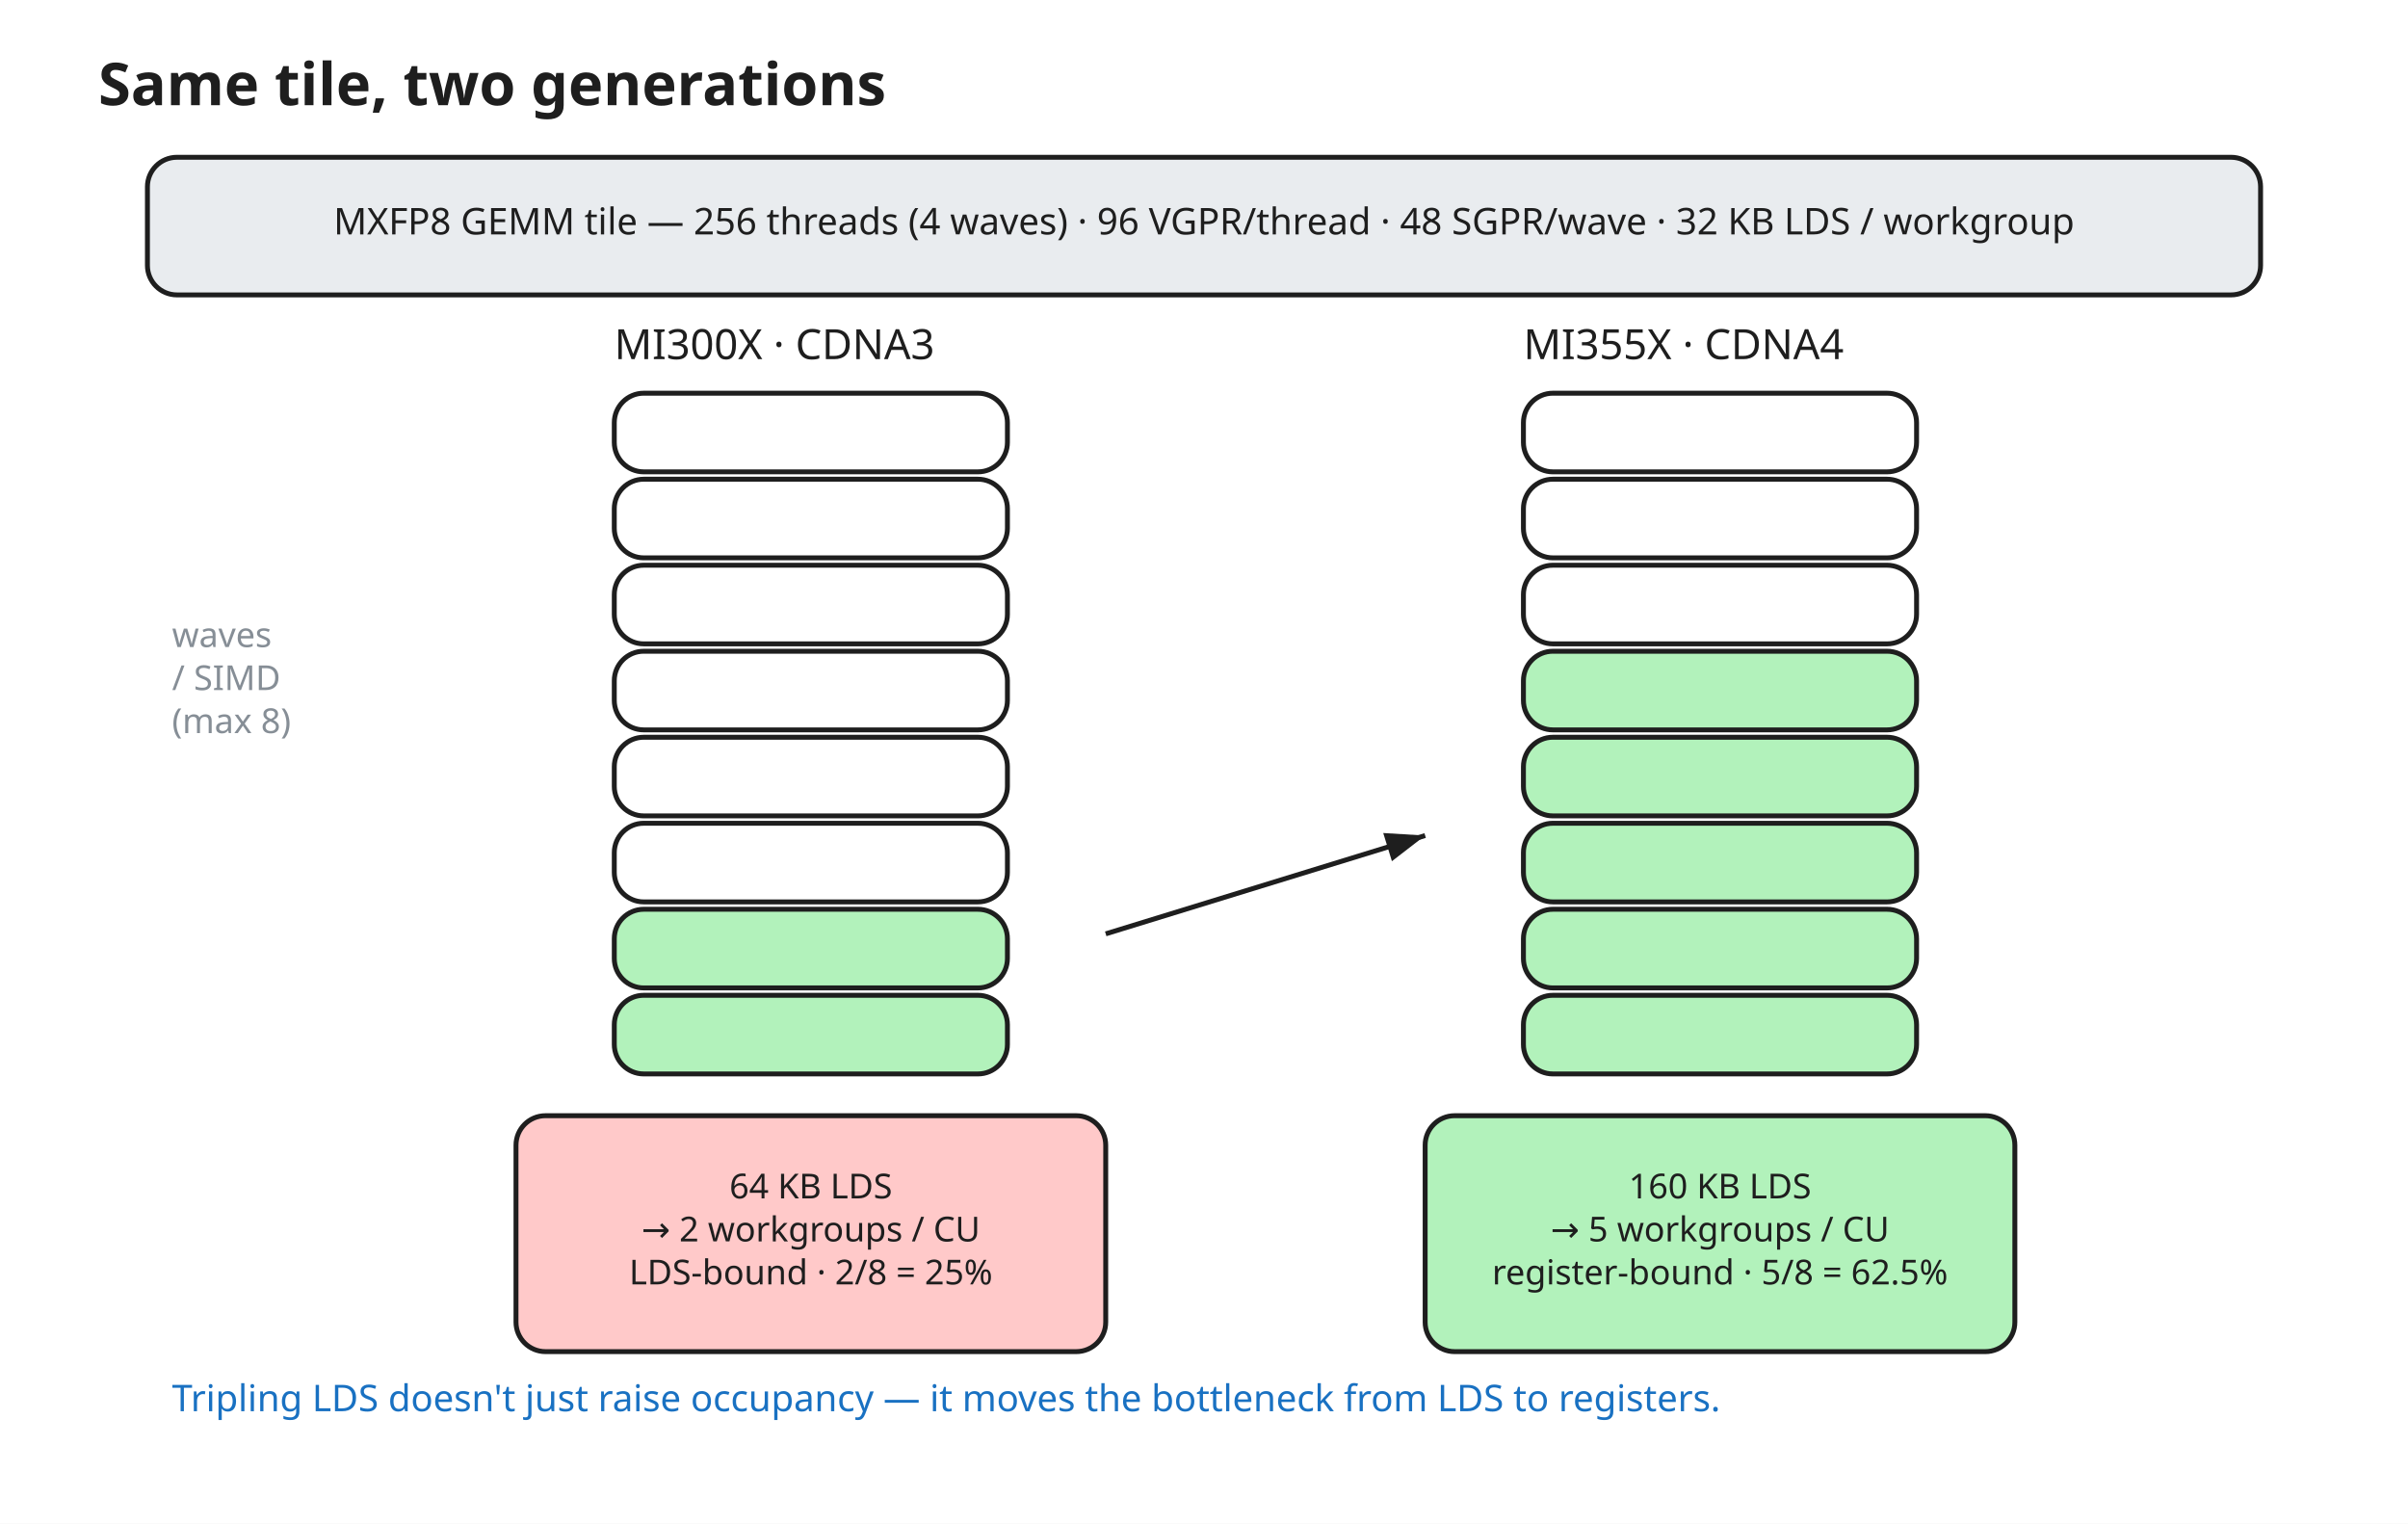
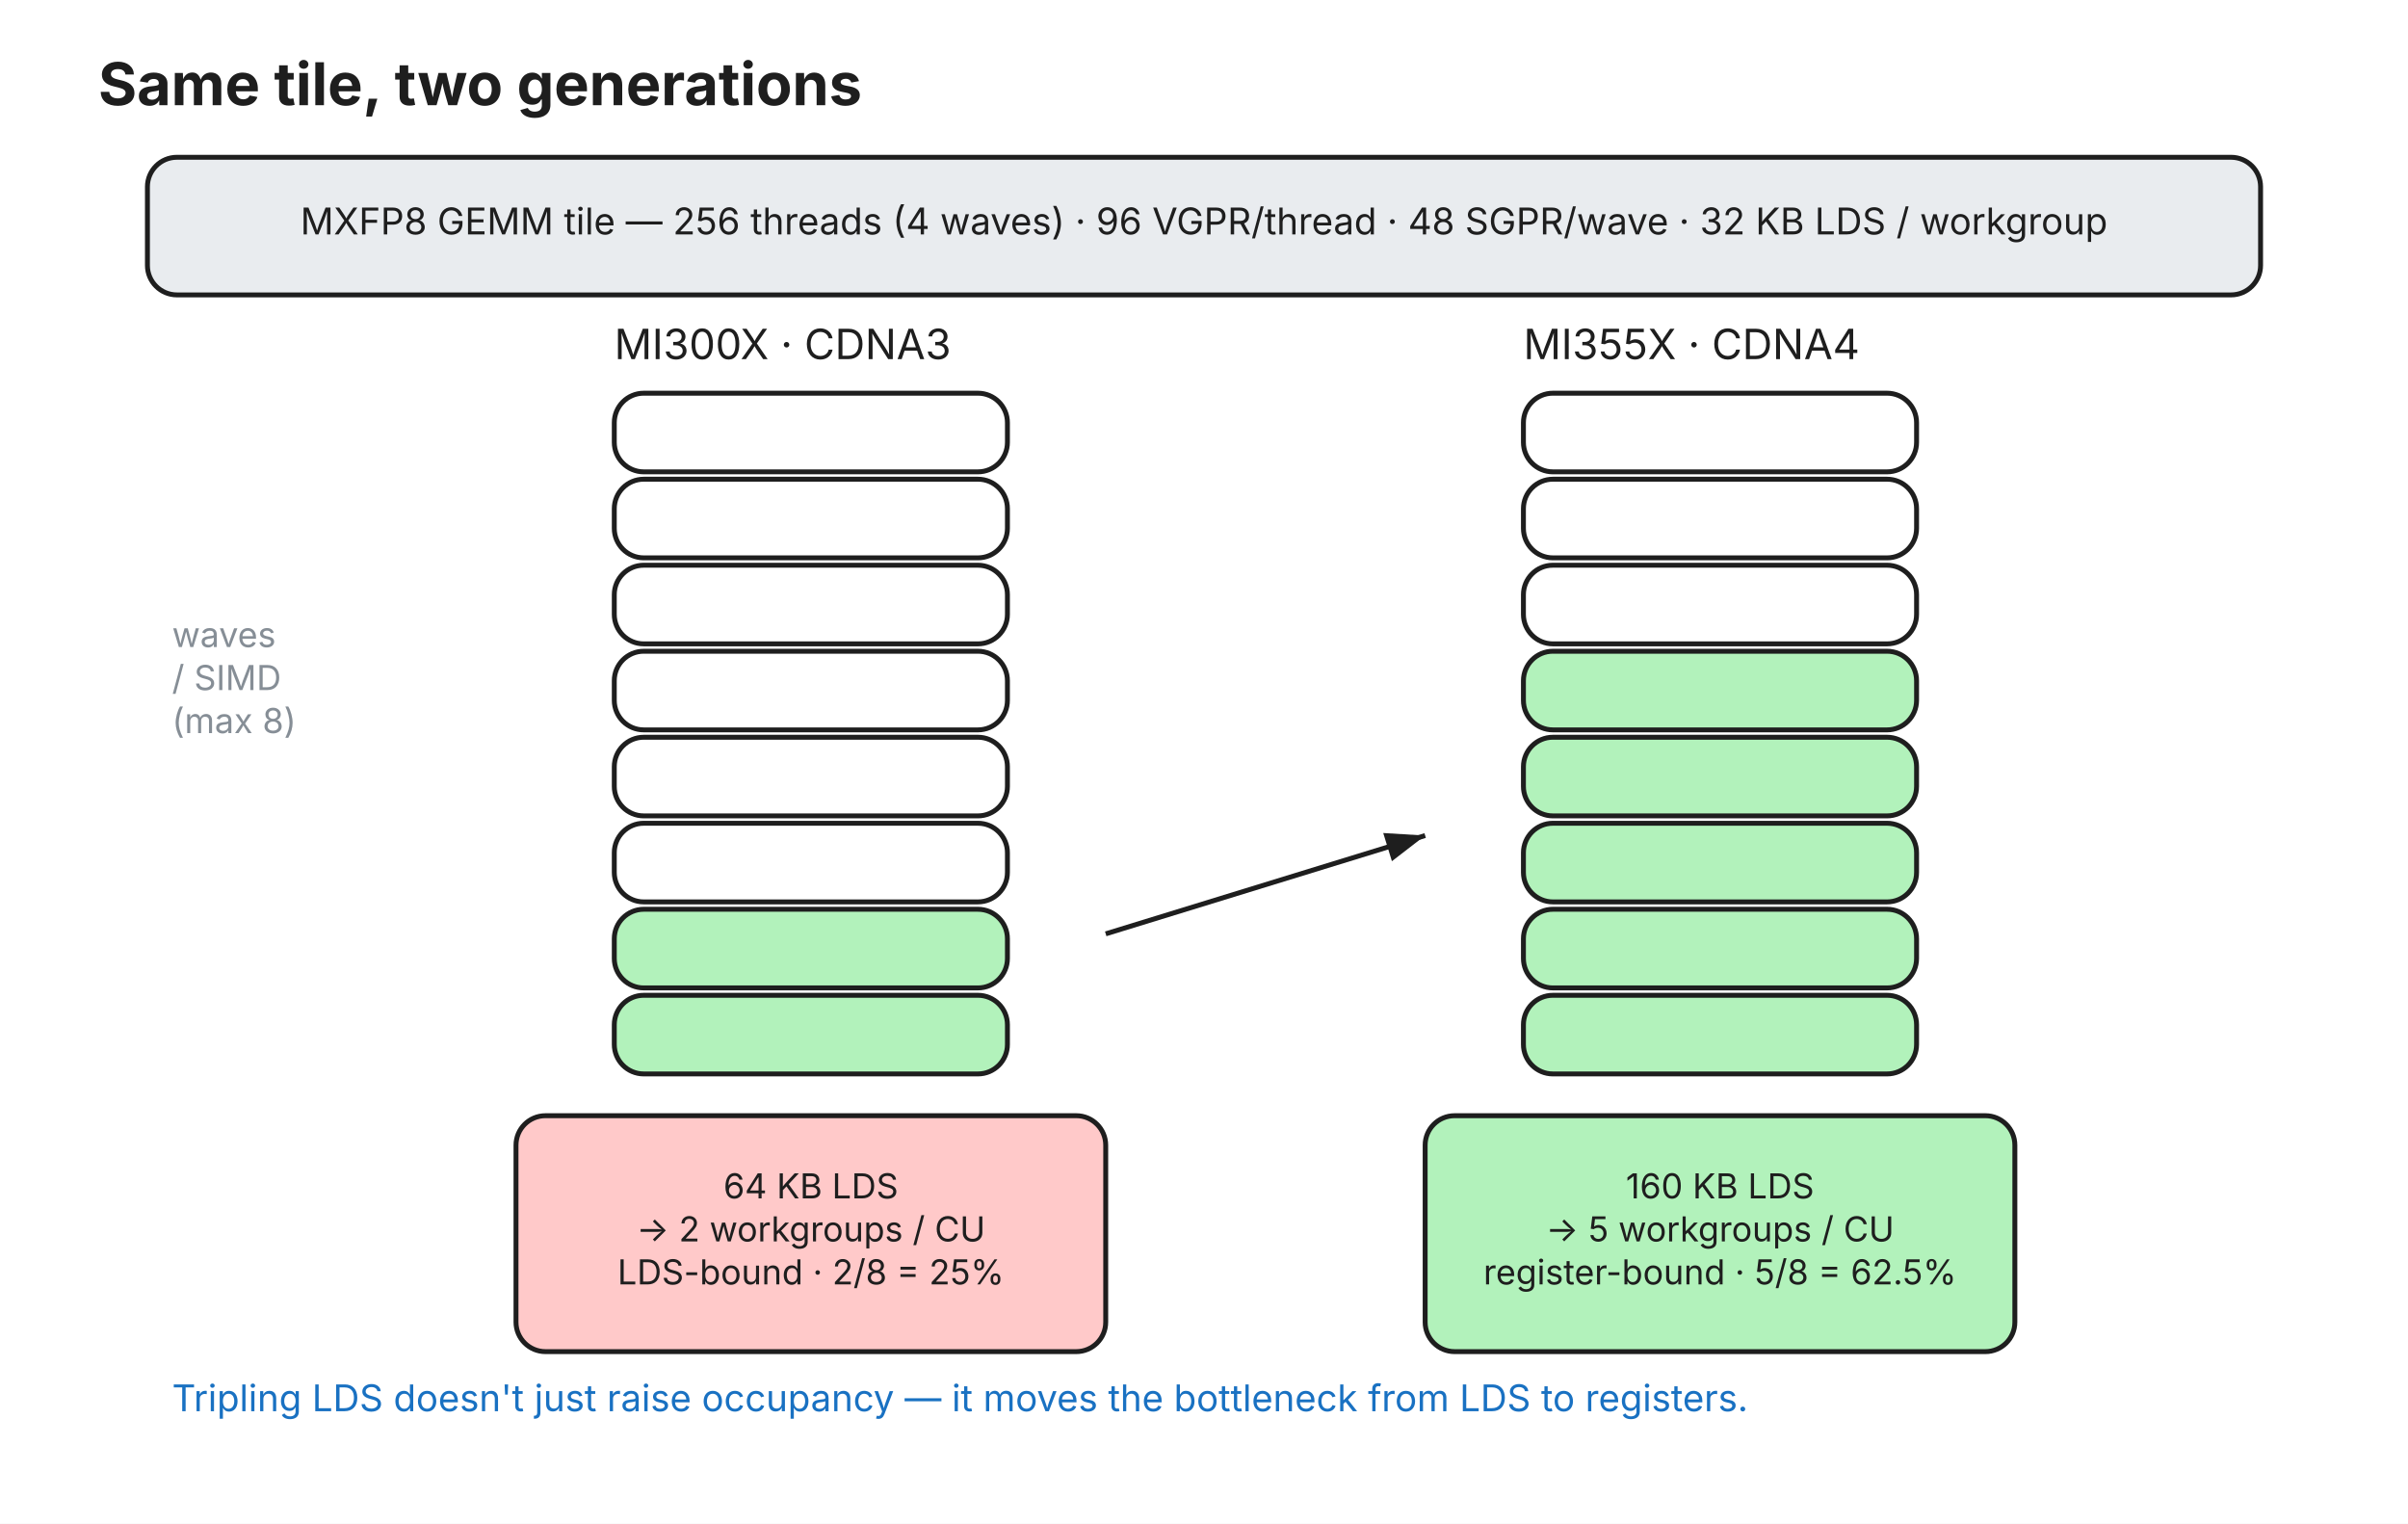
- <svg xmlns="http://www.w3.org/2000/svg" width="980" height="620" viewBox="0 0 980 620" font-family="Comic Sans MS, Segoe Print, sans-serif">
+ <svg xmlns="http://www.w3.org/2000/svg" width="980" height="620" viewBox="0 0 980 620" font-family="system-ui, -apple-system, sans-serif">
  <defs>
    <marker id="ah" markerWidth="10" markerHeight="10" refX="8" refY="3" orient="auto" markerUnits="strokeWidth">
      <path d="M0,0 L8,3 L0,6 Z" fill="#1e1e1e" />
    </marker>
  </defs>
  <rect width="980" height="620" fill="#ffffff" />
  <rect x="60" y="64" width="860" height="56" rx="12" fill="#e9ecef" stroke="#1e1e1e" stroke-width="2" />
  <rect x="250" y="405" width="160" height="32" rx="12" fill="#b2f2bb" stroke="#1e1e1e" stroke-width="2" />
  <rect x="250" y="370" width="160" height="32" rx="12" fill="#b2f2bb" stroke="#1e1e1e" stroke-width="2" />
  <rect x="250" y="335" width="160" height="32" rx="12" fill="#ffffff" stroke="#1e1e1e" stroke-width="2" />
  <rect x="250" y="300" width="160" height="32" rx="12" fill="#ffffff" stroke="#1e1e1e" stroke-width="2" />
  <rect x="250" y="265" width="160" height="32" rx="12" fill="#ffffff" stroke="#1e1e1e" stroke-width="2" />
  <rect x="250" y="230" width="160" height="32" rx="12" fill="#ffffff" stroke="#1e1e1e" stroke-width="2" />
  <rect x="250" y="195" width="160" height="32" rx="12" fill="#ffffff" stroke="#1e1e1e" stroke-width="2" />
  <rect x="250" y="160" width="160" height="32" rx="12" fill="#ffffff" stroke="#1e1e1e" stroke-width="2" />
  <rect x="620" y="405" width="160" height="32" rx="12" fill="#b2f2bb" stroke="#1e1e1e" stroke-width="2" />
  <rect x="620" y="370" width="160" height="32" rx="12" fill="#b2f2bb" stroke="#1e1e1e" stroke-width="2" />
  <rect x="620" y="335" width="160" height="32" rx="12" fill="#b2f2bb" stroke="#1e1e1e" stroke-width="2" />
  <rect x="620" y="300" width="160" height="32" rx="12" fill="#b2f2bb" stroke="#1e1e1e" stroke-width="2" />
  <rect x="620" y="265" width="160" height="32" rx="12" fill="#b2f2bb" stroke="#1e1e1e" stroke-width="2" />
  <rect x="620" y="230" width="160" height="32" rx="12" fill="#ffffff" stroke="#1e1e1e" stroke-width="2" />
  <rect x="620" y="195" width="160" height="32" rx="12" fill="#ffffff" stroke="#1e1e1e" stroke-width="2" />
  <rect x="620" y="160" width="160" height="32" rx="12" fill="#ffffff" stroke="#1e1e1e" stroke-width="2" />
  <rect x="210" y="454" width="240" height="96" rx="12" fill="#ffc9c9" stroke="#1e1e1e" stroke-width="2" />
  <rect x="580" y="454" width="240" height="96" rx="12" fill="#b2f2bb" stroke="#1e1e1e" stroke-width="2" />
  <line x1="450" y1="380" x2="580" y2="340" stroke="#1e1e1e" stroke-width="2" marker-end="url(#ah)" />
  <text x="40" y="42.8" font-size="24" text-anchor="start" fill="#1e1e1e" font-weight="bold">Same tile, two generations</text>
  <text x="490.0" y="95.375" font-size="15" text-anchor="middle" fill="#1e1e1e" font-weight="normal">MXFP8 GEMM tile  —  256 threads (4 waves)  ·  96 VGPR/thread  ·  48 SGPR/wave  ·  32 KB LDS / workgroup</text>
  <text x="70" y="263.3" font-size="14" text-anchor="start" fill="#868e96" font-weight="normal">waves</text>
  <text x="70" y="280.8" font-size="14" text-anchor="start" fill="#868e96" font-weight="normal">/ SIMD</text>
  <text x="70" y="298.3" font-size="14" text-anchor="start" fill="#868e96" font-weight="normal">(max 8)</text>
  <text x="250" y="146.15" font-size="17" text-anchor="start" fill="#1e1e1e" font-weight="normal">MI300X · CDNA3</text>
  <text x="620" y="146.15" font-size="17" text-anchor="start" fill="#1e1e1e" font-weight="normal">MI355X · CDNA4</text>
  <text x="330.0" y="487.65" font-size="14" text-anchor="middle" fill="#1e1e1e" font-weight="normal">64 KB LDS</text>
  <text x="330.0" y="505.15" font-size="14" text-anchor="middle" fill="#1e1e1e" font-weight="normal">→ 2 workgroups / CU</text>
  <text x="330.0" y="522.65" font-size="14" text-anchor="middle" fill="#1e1e1e" font-weight="normal">LDS-bound  ·  2/8 = 25%</text>
  <text x="700.0" y="487.65" font-size="14" text-anchor="middle" fill="#1e1e1e" font-weight="normal">160 KB LDS</text>
  <text x="700.0" y="505.15" font-size="14" text-anchor="middle" fill="#1e1e1e" font-weight="normal">→ 5 workgroups / CU</text>
  <text x="700.0" y="522.65" font-size="14" text-anchor="middle" fill="#1e1e1e" font-weight="normal">register-bound  ·  5/8 = 62.5%</text>
  <text x="70" y="574.25" font-size="15" text-anchor="start" fill="#1971c2" font-weight="normal">Tripling LDS doesn't just raise occupancy — it moves the bottleneck from LDS to registers.</text>
</svg>
